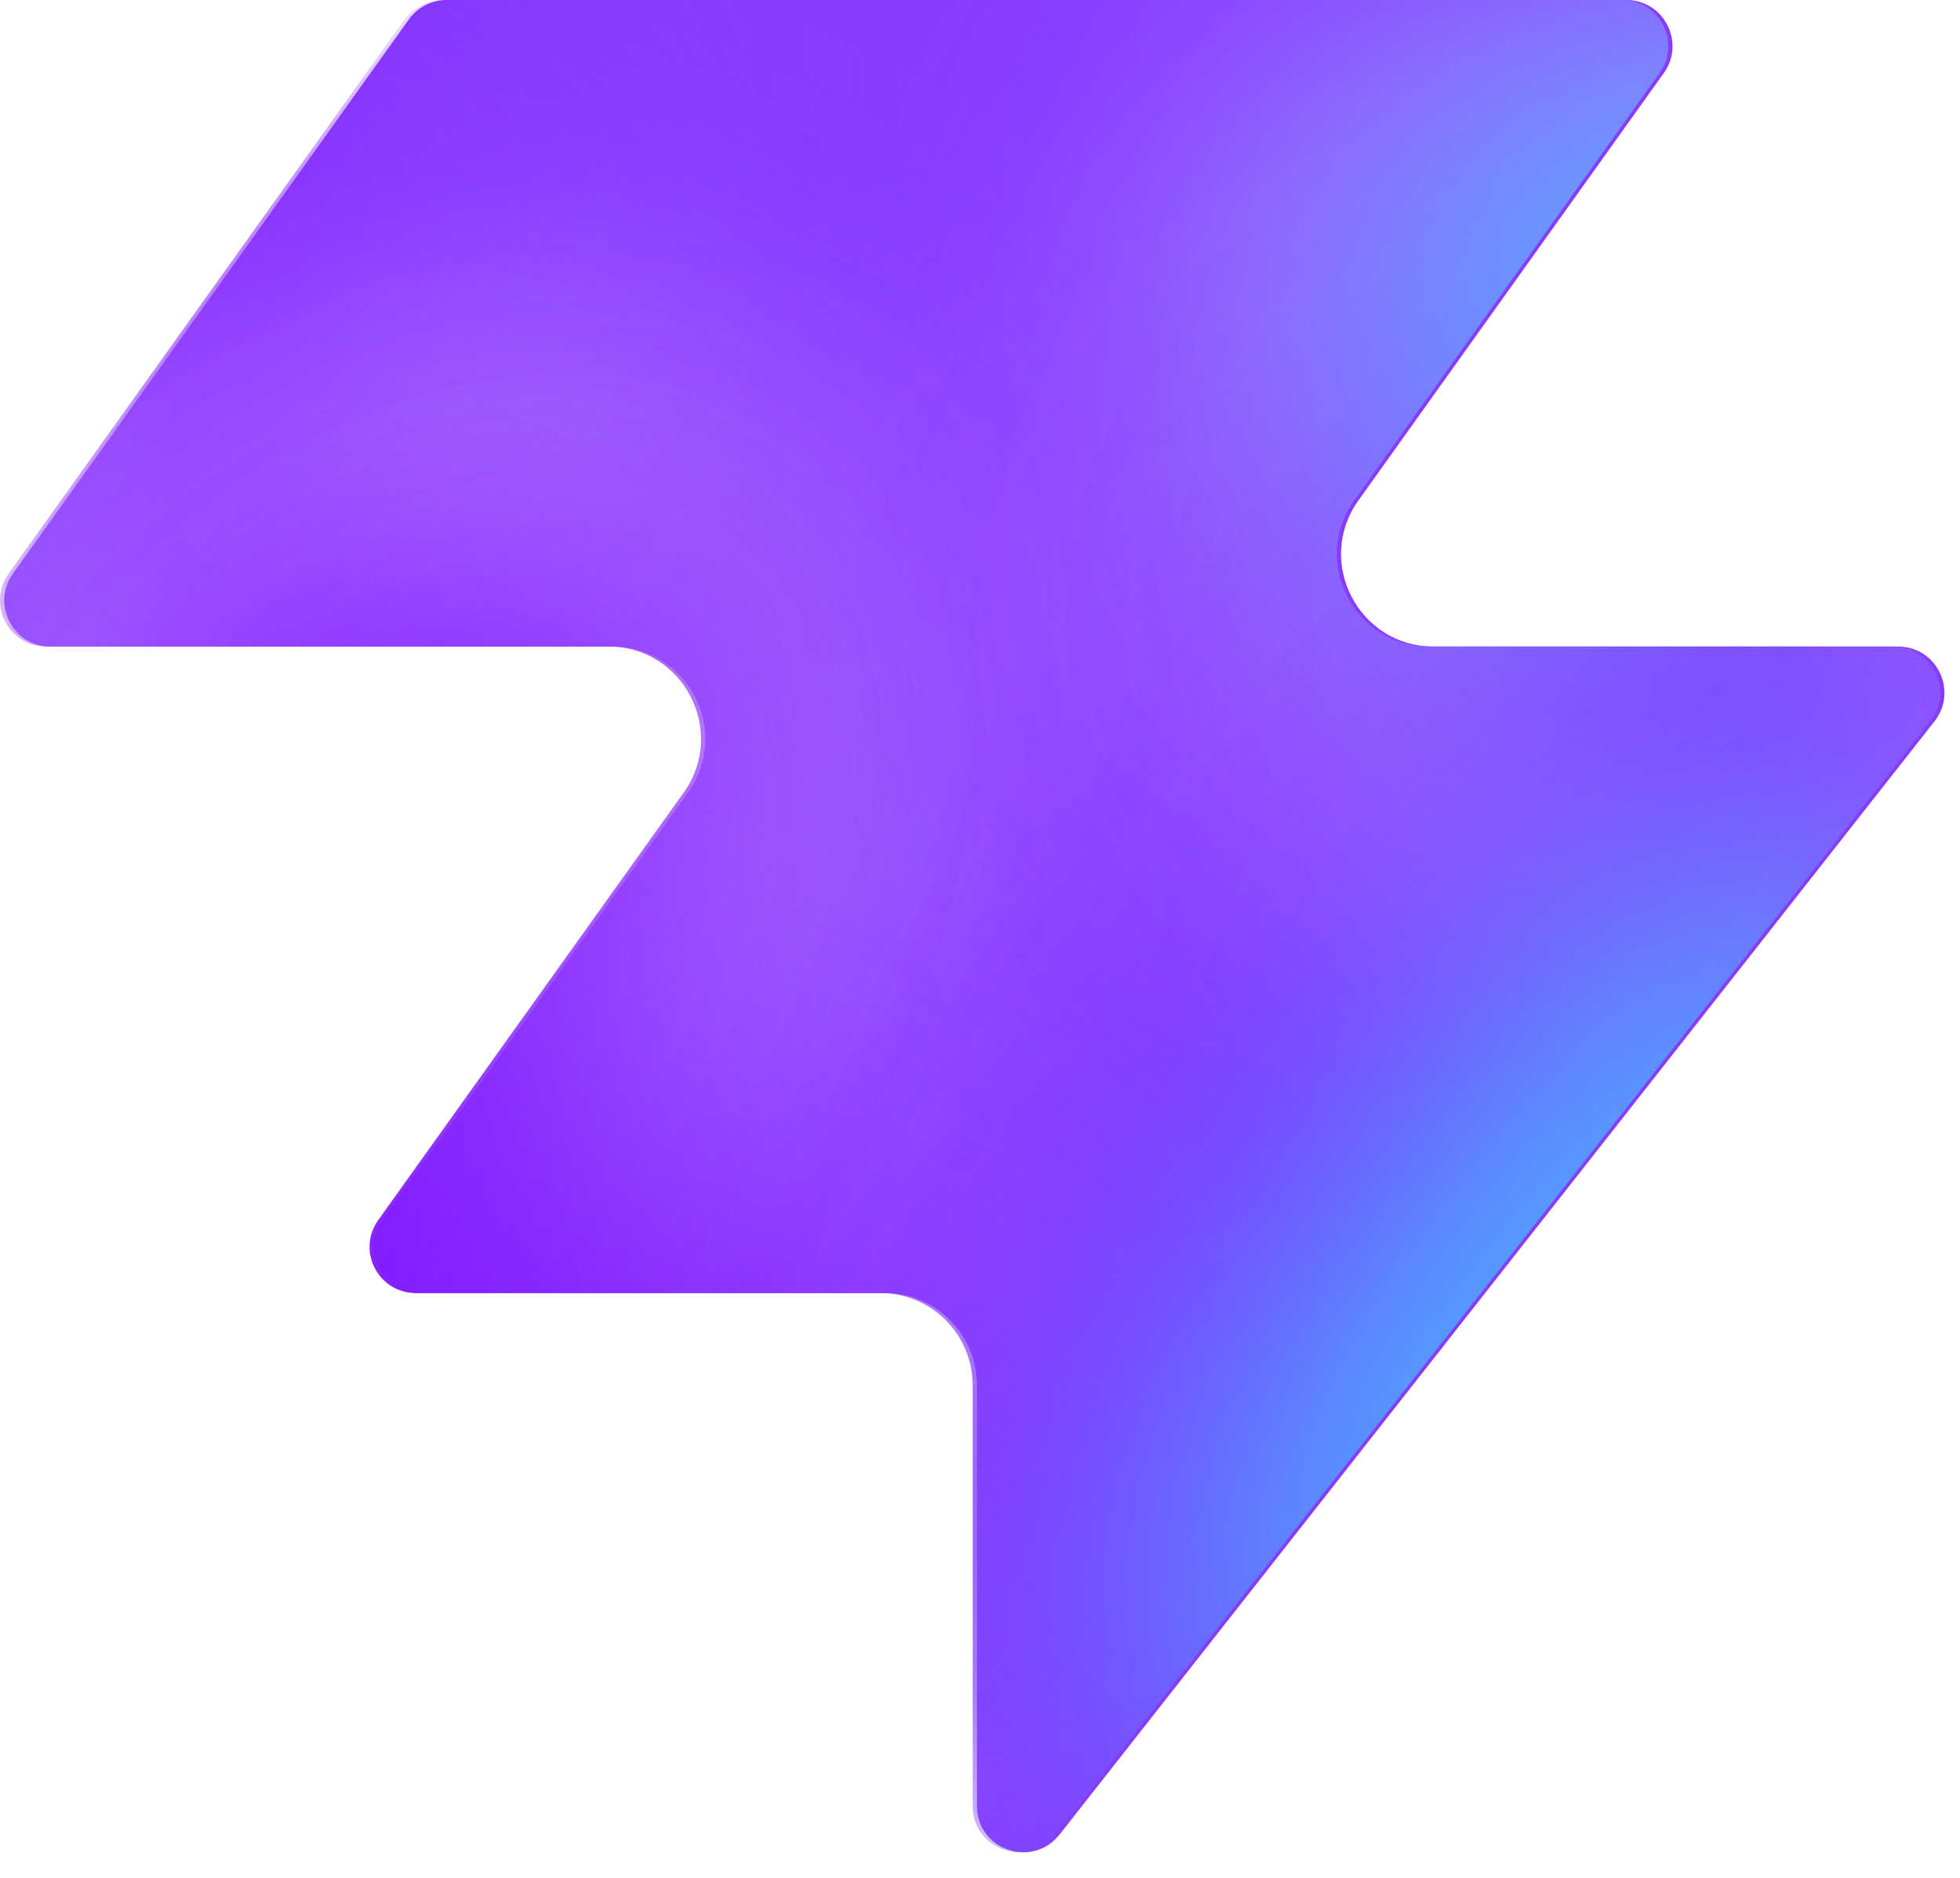
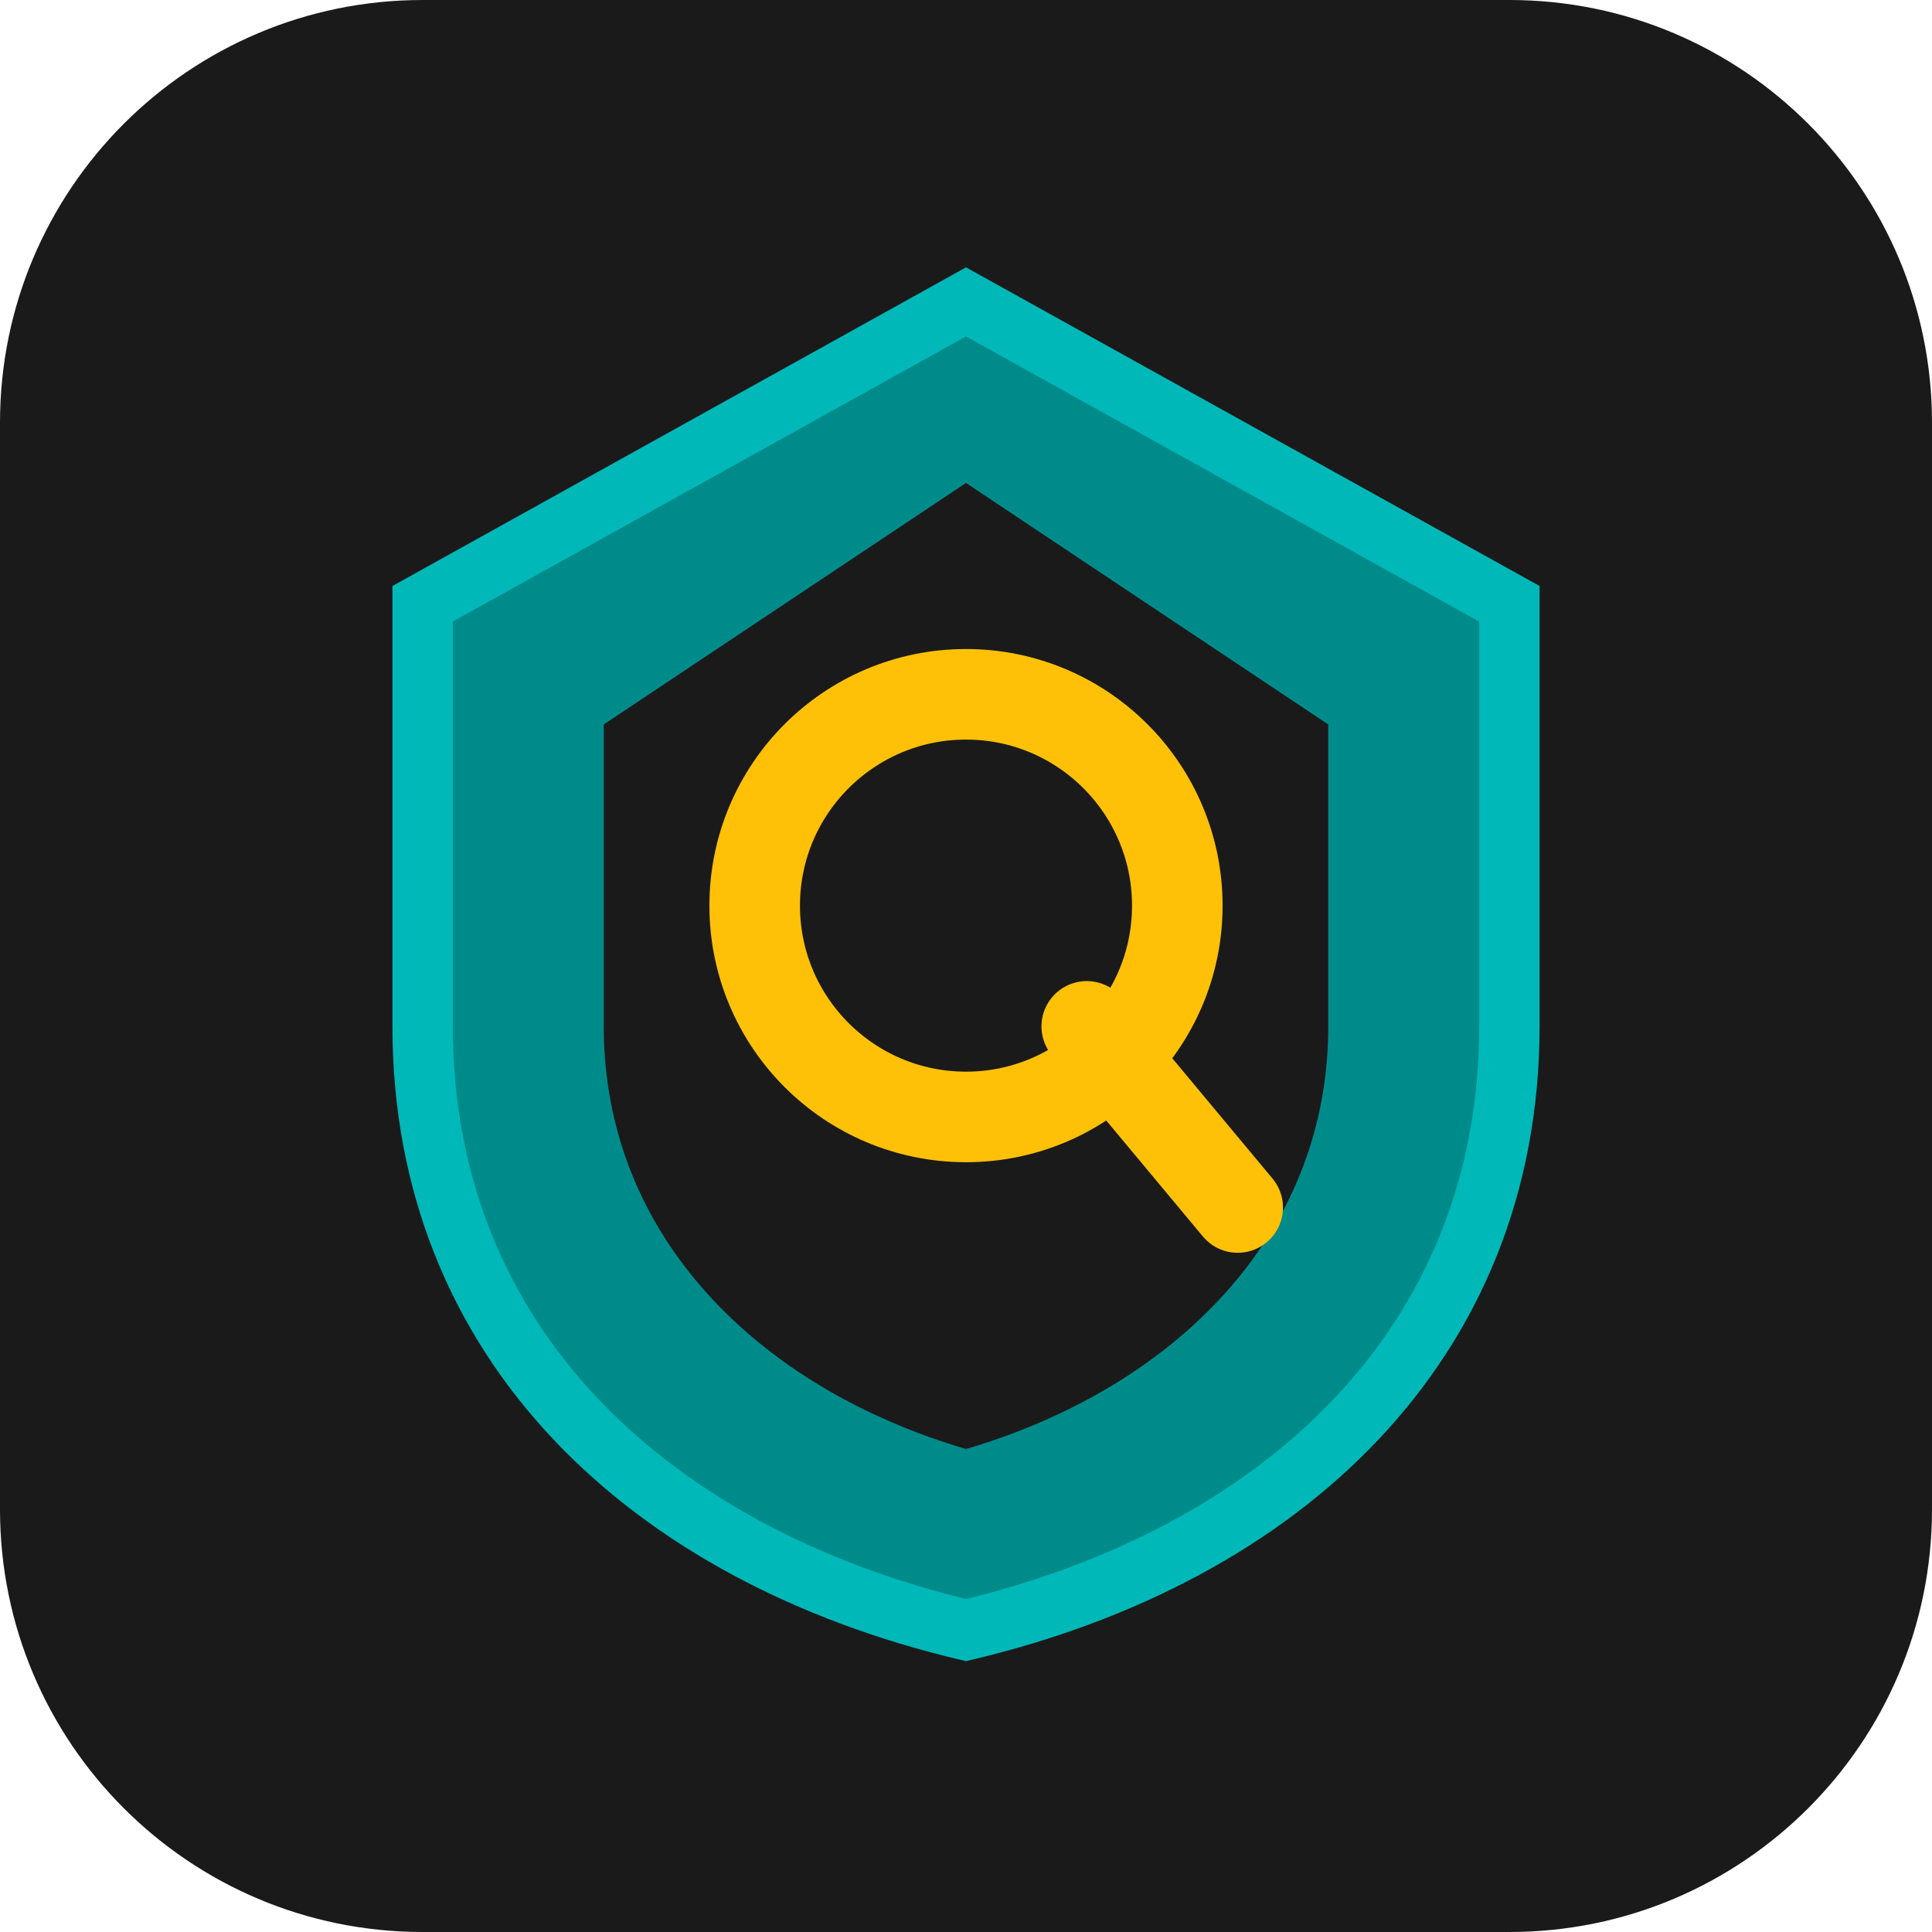
- <svg xmlns="http://www.w3.org/2000/svg" width="48" height="46" fill="none" viewBox="0 0 48 46">
-   <path fill="#863bff" d="M25.946 44.938c-.664.845-2.021.375-2.021-.698V33.937a2.26 2.26 0 0 0-2.262-2.262H10.287c-.92 0-1.456-1.04-.92-1.788l7.48-10.471c1.07-1.497 0-3.578-1.842-3.578H1.237c-.92 0-1.456-1.04-.92-1.788L10.013.474c.214-.297.556-.474.92-.474h28.894c.92 0 1.456 1.04.92 1.788l-7.48 10.471c-1.07 1.498 0 3.579 1.842 3.579h11.377c.943 0 1.473 1.088.89 1.83L25.947 44.94z" style="fill:#863bff;fill:color(display-p3 .525 .23 1);fill-opacity:1" />
-   <mask id="a" width="48" height="46" x="0" y="0" maskUnits="userSpaceOnUse" style="mask-type:alpha">
-     <path fill="#000" d="M25.842 44.938c-.664.844-2.021.375-2.021-.698V33.937a2.26 2.26 0 0 0-2.262-2.262H10.183c-.92 0-1.456-1.04-.92-1.788l7.48-10.471c1.07-1.498 0-3.579-1.842-3.579H1.133c-.92 0-1.456-1.04-.92-1.787L9.91.473c.214-.297.556-.474.92-.474h28.894c.92 0 1.456 1.04.92 1.788l-7.48 10.471c-1.07 1.498 0 3.578 1.842 3.578h11.377c.943 0 1.473 1.088.89 1.832L25.843 44.94z" style="fill:#000;fill-opacity:1" />
-   </mask>
-   <g mask="url(#a)">
-     <g filter="url(#b)">
-       <ellipse cx="5.508" cy="14.704" fill="#ede6ff" rx="5.508" ry="14.704" style="fill:#ede6ff;fill:color(display-p3 .927 .903 1);fill-opacity:1" transform="matrix(.00324 1 1 -.00324 -4.47 31.516)" />
-     </g>
-     <g filter="url(#c)">
-       <ellipse cx="10.399" cy="29.851" fill="#ede6ff" rx="10.399" ry="29.851" style="fill:#ede6ff;fill:color(display-p3 .927 .903 1);fill-opacity:1" transform="matrix(.00324 1 1 -.00324 -39.328 7.883)" />
-     </g>
-     <g filter="url(#d)">
-       <ellipse cx="5.508" cy="30.487" fill="#7e14ff" rx="5.508" ry="30.487" style="fill:#7e14ff;fill:color(display-p3 .492 .077 1);fill-opacity:1" transform="rotate(89.814 -25.913 -14.639)scale(1 -1)" />
-     </g>
-     <g filter="url(#e)">
-       <ellipse cx="5.508" cy="30.599" fill="#7e14ff" rx="5.508" ry="30.599" style="fill:#7e14ff;fill:color(display-p3 .492 .077 1);fill-opacity:1" transform="rotate(89.814 -32.644 -3.334)scale(1 -1)" />
-     </g>
-     <g filter="url(#f)">
-       <ellipse cx="5.508" cy="30.599" fill="#7e14ff" rx="5.508" ry="30.599" style="fill:#7e14ff;fill:color(display-p3 .492 .077 1);fill-opacity:1" transform="matrix(.00324 1 1 -.00324 -34.34 30.47)" />
-     </g>
-     <g filter="url(#g)">
-       <ellipse cx="14.072" cy="22.078" fill="#ede6ff" rx="14.072" ry="22.078" style="fill:#ede6ff;fill:color(display-p3 .927 .903 1);fill-opacity:1" transform="rotate(93.35 24.506 48.493)scale(-1 1)" />
-     </g>
-     <g filter="url(#h)">
-       <ellipse cx="3.47" cy="21.501" fill="#7e14ff" rx="3.47" ry="21.501" style="fill:#7e14ff;fill:color(display-p3 .492 .077 1);fill-opacity:1" transform="rotate(89.009 28.708 47.59)scale(-1 1)" />
-     </g>
-     <g filter="url(#i)">
-       <ellipse cx="3.47" cy="21.501" fill="#7e14ff" rx="3.47" ry="21.501" style="fill:#7e14ff;fill:color(display-p3 .492 .077 1);fill-opacity:1" transform="rotate(89.009 28.708 47.59)scale(-1 1)" />
-     </g>
-     <g filter="url(#j)">
-       <ellipse cx=".387" cy="8.972" fill="#7e14ff" rx="4.407" ry="29.108" style="fill:#7e14ff;fill:color(display-p3 .492 .077 1);fill-opacity:1" transform="rotate(39.51 .387 8.972)" />
-     </g>
-     <g filter="url(#k)">
-       <ellipse cx="47.523" cy="-6.092" fill="#7e14ff" rx="4.407" ry="29.108" style="fill:#7e14ff;fill:color(display-p3 .492 .077 1);fill-opacity:1" transform="rotate(37.892 47.523 -6.092)" />
-     </g>
-     <g filter="url(#l)">
-       <ellipse cx="41.412" cy="6.333" fill="#47bfff" rx="5.971" ry="9.665" style="fill:#47bfff;fill:color(display-p3 .28 .748 1);fill-opacity:1" transform="rotate(37.892 41.412 6.333)" />
-     </g>
-     <g filter="url(#m)">
-       <ellipse cx="-1.879" cy="38.332" fill="#7e14ff" rx="4.407" ry="29.108" style="fill:#7e14ff;fill:color(display-p3 .492 .077 1);fill-opacity:1" transform="rotate(37.892 -1.88 38.332)" />
-     </g>
-     <g filter="url(#n)">
-       <ellipse cx="-1.879" cy="38.332" fill="#7e14ff" rx="4.407" ry="29.108" style="fill:#7e14ff;fill:color(display-p3 .492 .077 1);fill-opacity:1" transform="rotate(37.892 -1.88 38.332)" />
-     </g>
-     <g filter="url(#o)">
-       <ellipse cx="35.651" cy="29.907" fill="#7e14ff" rx="4.407" ry="29.108" style="fill:#7e14ff;fill:color(display-p3 .492 .077 1);fill-opacity:1" transform="rotate(37.892 35.651 29.907)" />
-     </g>
-     <g filter="url(#p)">
-       <ellipse cx="38.418" cy="32.4" fill="#47bfff" rx="5.971" ry="15.297" style="fill:#47bfff;fill:color(display-p3 .28 .748 1);fill-opacity:1" transform="rotate(37.892 38.418 32.4)" />
-     </g>
-   </g>
-   <defs>
-     <filter id="b" width="60.045" height="41.654" x="-19.77" y="16.149" color-interpolation-filters="sRGB" filterUnits="userSpaceOnUse">
-       <feFlood flood-opacity="0" result="BackgroundImageFix" />
-       <feBlend in="SourceGraphic" in2="BackgroundImageFix" result="shape" />
-       <feGaussianBlur result="effect1_foregroundBlur_2002_17158" stdDeviation="7.659" />
-     </filter>
-     <filter id="c" width="90.34" height="51.437" x="-54.613" y="-7.533" color-interpolation-filters="sRGB" filterUnits="userSpaceOnUse">
-       <feFlood flood-opacity="0" result="BackgroundImageFix" />
-       <feBlend in="SourceGraphic" in2="BackgroundImageFix" result="shape" />
-       <feGaussianBlur result="effect1_foregroundBlur_2002_17158" stdDeviation="7.659" />
-     </filter>
-     <filter id="d" width="79.355" height="29.4" x="-49.64" y="2.03" color-interpolation-filters="sRGB" filterUnits="userSpaceOnUse">
-       <feFlood flood-opacity="0" result="BackgroundImageFix" />
-       <feBlend in="SourceGraphic" in2="BackgroundImageFix" result="shape" />
-       <feGaussianBlur result="effect1_foregroundBlur_2002_17158" stdDeviation="4.596" />
-     </filter>
-     <filter id="e" width="79.579" height="29.4" x="-45.045" y="20.029" color-interpolation-filters="sRGB" filterUnits="userSpaceOnUse">
-       <feFlood flood-opacity="0" result="BackgroundImageFix" />
-       <feBlend in="SourceGraphic" in2="BackgroundImageFix" result="shape" />
-       <feGaussianBlur result="effect1_foregroundBlur_2002_17158" stdDeviation="4.596" />
-     </filter>
-     <filter id="f" width="79.579" height="29.4" x="-43.513" y="21.178" color-interpolation-filters="sRGB" filterUnits="userSpaceOnUse">
-       <feFlood flood-opacity="0" result="BackgroundImageFix" />
-       <feBlend in="SourceGraphic" in2="BackgroundImageFix" result="shape" />
-       <feGaussianBlur result="effect1_foregroundBlur_2002_17158" stdDeviation="4.596" />
-     </filter>
-     <filter id="g" width="74.749" height="58.852" x="15.756" y="-17.901" color-interpolation-filters="sRGB" filterUnits="userSpaceOnUse">
-       <feFlood flood-opacity="0" result="BackgroundImageFix" />
-       <feBlend in="SourceGraphic" in2="BackgroundImageFix" result="shape" />
-       <feGaussianBlur result="effect1_foregroundBlur_2002_17158" stdDeviation="7.659" />
-     </filter>
-     <filter id="h" width="61.377" height="25.362" x="23.548" y="2.284" color-interpolation-filters="sRGB" filterUnits="userSpaceOnUse">
-       <feFlood flood-opacity="0" result="BackgroundImageFix" />
-       <feBlend in="SourceGraphic" in2="BackgroundImageFix" result="shape" />
-       <feGaussianBlur result="effect1_foregroundBlur_2002_17158" stdDeviation="4.596" />
-     </filter>
-     <filter id="i" width="61.377" height="25.362" x="23.548" y="2.284" color-interpolation-filters="sRGB" filterUnits="userSpaceOnUse">
-       <feFlood flood-opacity="0" result="BackgroundImageFix" />
-       <feBlend in="SourceGraphic" in2="BackgroundImageFix" result="shape" />
-       <feGaussianBlur result="effect1_foregroundBlur_2002_17158" stdDeviation="4.596" />
-     </filter>
-     <filter id="j" width="56.045" height="63.649" x="-27.636" y="-22.853" color-interpolation-filters="sRGB" filterUnits="userSpaceOnUse">
-       <feFlood flood-opacity="0" result="BackgroundImageFix" />
-       <feBlend in="SourceGraphic" in2="BackgroundImageFix" result="shape" />
-       <feGaussianBlur result="effect1_foregroundBlur_2002_17158" stdDeviation="4.596" />
-     </filter>
-     <filter id="k" width="54.814" height="64.646" x="20.116" y="-38.415" color-interpolation-filters="sRGB" filterUnits="userSpaceOnUse">
-       <feFlood flood-opacity="0" result="BackgroundImageFix" />
-       <feBlend in="SourceGraphic" in2="BackgroundImageFix" result="shape" />
-       <feGaussianBlur result="effect1_foregroundBlur_2002_17158" stdDeviation="4.596" />
-     </filter>
-     <filter id="l" width="33.541" height="35.313" x="24.641" y="-11.323" color-interpolation-filters="sRGB" filterUnits="userSpaceOnUse">
-       <feFlood flood-opacity="0" result="BackgroundImageFix" />
-       <feBlend in="SourceGraphic" in2="BackgroundImageFix" result="shape" />
-       <feGaussianBlur result="effect1_foregroundBlur_2002_17158" stdDeviation="4.596" />
-     </filter>
-     <filter id="m" width="54.814" height="64.646" x="-29.286" y="6.009" color-interpolation-filters="sRGB" filterUnits="userSpaceOnUse">
-       <feFlood flood-opacity="0" result="BackgroundImageFix" />
-       <feBlend in="SourceGraphic" in2="BackgroundImageFix" result="shape" />
-       <feGaussianBlur result="effect1_foregroundBlur_2002_17158" stdDeviation="4.596" />
-     </filter>
-     <filter id="n" width="54.814" height="64.646" x="-29.286" y="6.009" color-interpolation-filters="sRGB" filterUnits="userSpaceOnUse">
-       <feFlood flood-opacity="0" result="BackgroundImageFix" />
-       <feBlend in="SourceGraphic" in2="BackgroundImageFix" result="shape" />
-       <feGaussianBlur result="effect1_foregroundBlur_2002_17158" stdDeviation="4.596" />
-     </filter>
-     <filter id="o" width="54.814" height="64.646" x="8.244" y="-2.416" color-interpolation-filters="sRGB" filterUnits="userSpaceOnUse">
-       <feFlood flood-opacity="0" result="BackgroundImageFix" />
-       <feBlend in="SourceGraphic" in2="BackgroundImageFix" result="shape" />
-       <feGaussianBlur result="effect1_foregroundBlur_2002_17158" stdDeviation="4.596" />
-     </filter>
-     <filter id="p" width="39.409" height="43.623" x="18.713" y="10.588" color-interpolation-filters="sRGB" filterUnits="userSpaceOnUse">
-       <feFlood flood-opacity="0" result="BackgroundImageFix" />
-       <feBlend in="SourceGraphic" in2="BackgroundImageFix" result="shape" />
-       <feGaussianBlur result="effect1_foregroundBlur_2002_17158" stdDeviation="4.596" />
-     </filter>
-   </defs>
+ <svg xmlns="http://www.w3.org/2000/svg" viewBox="0 0 64 64" fill="none">
+   <rect width="64" height="64" rx="14" fill="#1A1A1A" />
+   <path d="M32 10L50 20V34C50 44.5 42.5 51.5 32 54C21.5 51.5 14 44.5 14 34V20L32 10Z" fill="#008B8B" stroke="#00B8B8" stroke-width="2" />
+   <path d="M32 16L44 24V34C44 41 38.8 46 32 48C25.2 46 20 41 20 34V24L32 16Z" fill="#1A1A1A" />
+   <circle cx="32" cy="30" r="7" stroke="#FFC107" stroke-width="3" fill="none" />
+   <path d="M36 34L41 40" stroke="#FFC107" stroke-width="3" stroke-linecap="round" />
</svg>
